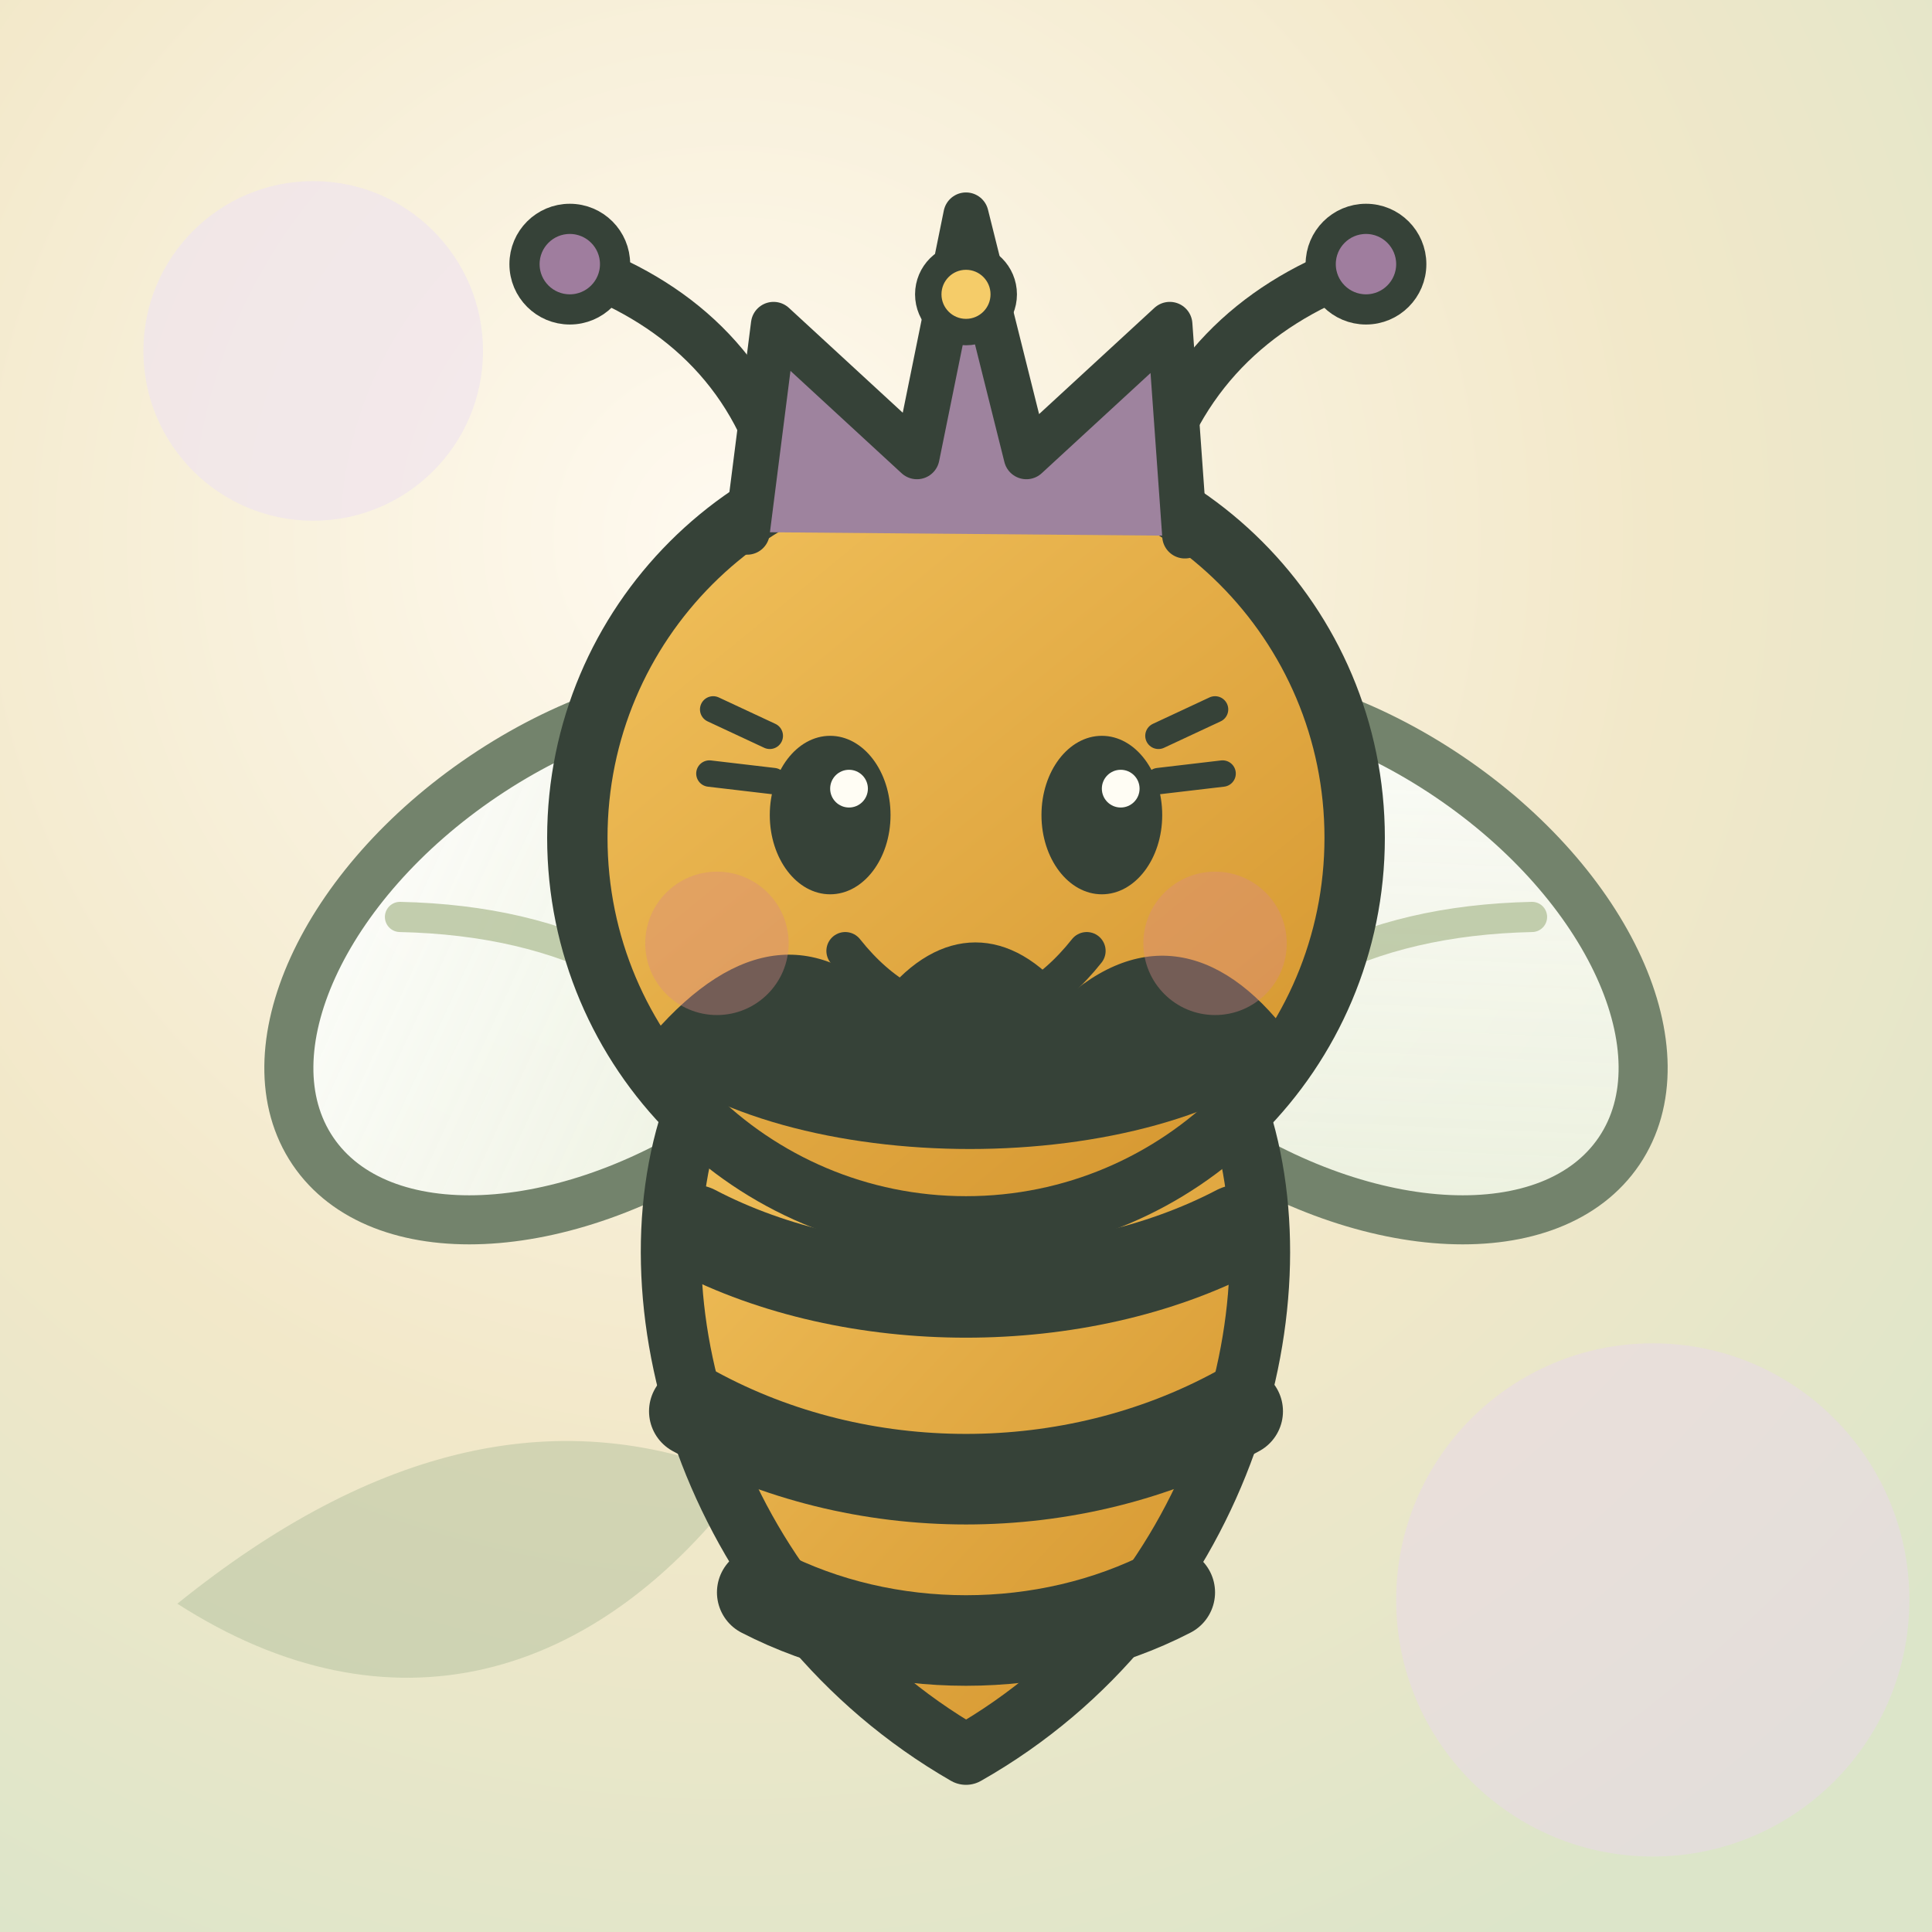
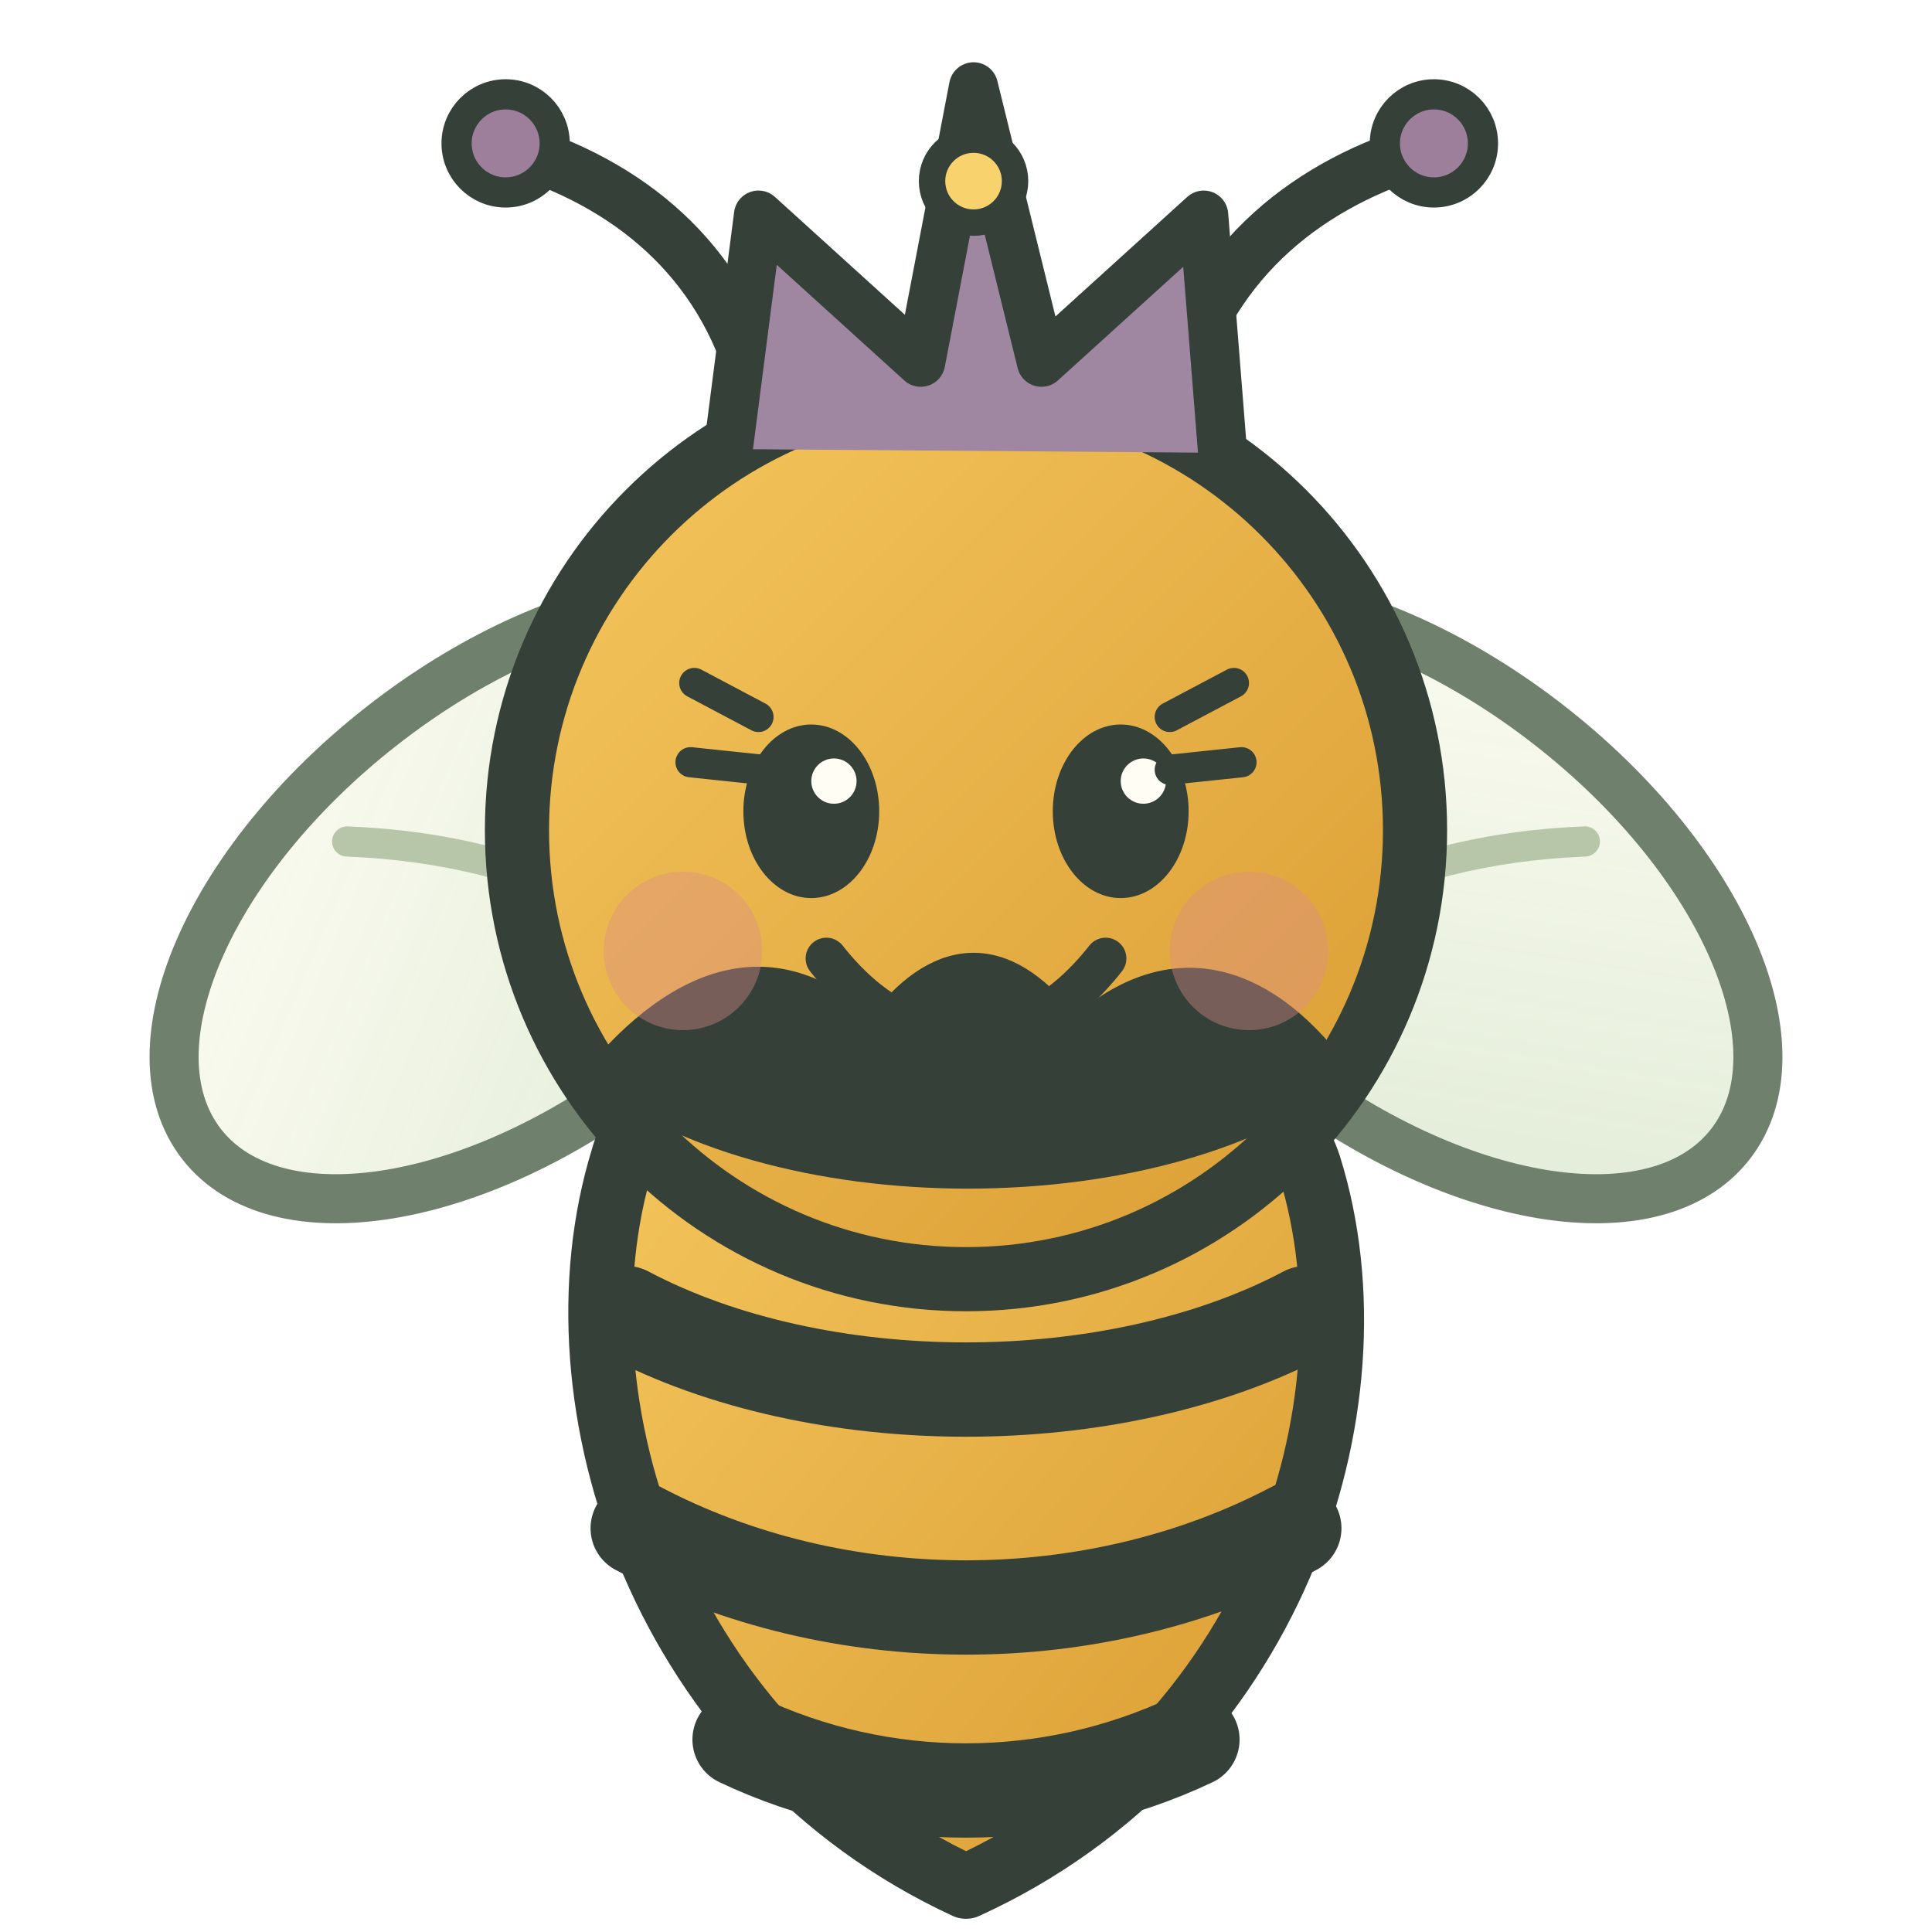
<svg xmlns="http://www.w3.org/2000/svg" viewBox="0 0 512 512">
  <defs>
-     <radialGradient id="meadow" cx="38%" cy="28%" r="82%">
-       <stop offset="0" stop-color="#fffaf0" />
-       <stop offset="0.58" stop-color="#f2e8c9" />
-       <stop offset="1" stop-color="#dce5c9" />
-     </radialGradient>
-     <linearGradient id="honey" x1="0" y1="0" x2="0.82" y2="1">
-       <stop offset="0" stop-color="#f3c45f" />
-       <stop offset="1" stop-color="#d5962f" />
+     <linearGradient id="honey" x1="0" y1="0" x2="1" y2="1">
+       <stop stop-color="#f5c85f" />
+       <stop offset="1" stop-color="#d99b31" />
    </linearGradient>
    <linearGradient id="wing" x1="0" y1="0" x2="1" y2="1">
-       <stop offset="0" stop-color="#ffffff" stop-opacity="0.96" />
-       <stop offset="1" stop-color="#e8f0dd" stop-opacity="0.84" />
+       <stop stop-color="#fffdf4" stop-opacity=".98" />
+       <stop offset="1" stop-color="#dce9d1" stop-opacity=".92" />
    </linearGradient>
  </defs>
-   <rect width="512" height="512" fill="url(#meadow)" />
-   <circle cx="83" cy="93" r="45" fill="#efe4ee" opacity="0.7" />
-   <circle cx="438" cy="424" r="68" fill="#e8d9e7" opacity="0.58" />
-   <path d="M47 425c52-42 102-54 151-33-40 54-95 69-151 33Z" fill="#a7b894" opacity="0.42" />
-   <g stroke="#364238" stroke-linecap="round" stroke-linejoin="round">
-     <g fill="url(#wing)" stroke="#73836c" stroke-width="13">
-       <ellipse cx="160" cy="253" rx="93" ry="57" transform="rotate(-34 160 253)" />
-       <ellipse cx="352" cy="253" rx="93" ry="57" transform="rotate(34 352 253)" />
+   <g stroke="#354039" stroke-linecap="round" stroke-linejoin="round">
+     <g fill="url(#wing)" stroke="#6f806d" stroke-width="13">
+       <ellipse cx="137" cy="238" rx="106" ry="58" transform="rotate(-38 137 238)" />
+       <ellipse cx="375" cy="238" rx="106" ry="58" transform="rotate(38 375 238)" />
    </g>
-     <path d="M106 243c45 1 76 18 98 50M406 243c-45 1-76 18-98 50" fill="none" stroke="#b6c39e" stroke-width="8" opacity="0.82" />
-     <path d="M184 294c13-42 128-42 144 0 18 53-5 133-72 171-66-38-91-118-72-171Z" fill="url(#honey)" stroke-width="16" />
-     <path d="M184 326c42 22 102 22 144 0M184 374c44 24 100 24 144 0M202 422c33 17 75 17 108 0" fill="none" stroke-width="24" />
-     <circle cx="256" cy="222" r="103" fill="url(#honey)" stroke-width="16" />
-     <path d="M169 279c22-28 44-34 65-15 15-19 34-19 49 0 22-19 44-12 62 15-39 34-137 34-176 0Z" fill="#364238" stroke="none" />
-     <path d="M208 130c-7-30-27-49-54-59M304 130c8-30 28-49 55-59" fill="none" stroke-width="13" />
-     <circle cx="151" cy="70" r="12" fill="#9f7d9e" stroke-width="8" />
-     <circle cx="362" cy="70" r="12" fill="#9f7d9e" stroke-width="8" />
-     <path d="m198 141 7-55 38 35 13-64 16 64 38-35 4 56" fill="#9e839e" stroke-width="12" />
-     <circle cx="256" cy="78" r="10" fill="#f5cc69" stroke-width="7" />
-     <ellipse cx="220" cy="216" rx="16" ry="21" fill="#364238" stroke="none" />
-     <ellipse cx="292" cy="216" rx="16" ry="21" fill="#364238" stroke="none" />
-     <circle cx="225" cy="209" r="5" fill="#fffdf4" stroke="none" />
-     <circle cx="297" cy="209" r="5" fill="#fffdf4" stroke="none" />
-     <path d="m204 195-15-7m16 19-17-2m119-10 15-7m-15 19 17-2" fill="none" stroke-width="7" />
-     <circle cx="190" cy="250" r="19" fill="#d98887" stroke="none" opacity="0.38" />
-     <circle cx="322" cy="250" r="19" fill="#d98887" stroke="none" opacity="0.38" />
-     <path d="M224 252c19 24 45 24 64 0" fill="none" stroke-width="10" />
+     <path d="M92 223c51 2 91 23 116 59M420 223c-51 2-91 23-116 59" fill="none" stroke="#b7c6a8" stroke-width="8" />
+     <path d="M165 307c13-49 166-49 182 2 20 64-10 154-91 191-80-37-111-128-91-193Z" fill="url(#honey)" stroke-width="17" />
+     <path d="M166 348c51 27 129 27 180 0M169 405c53 28 121 28 174 0M196 461c38 18 82 18 120 0" fill="none" stroke-width="25" />
+     <circle cx="256" cy="220" r="119" fill="url(#honey)" stroke-width="17" />
+     <path d="M154 285c25-31 52-38 77-16 17-22 37-22 54 0 26-22 53-14 74 16-48 40-157 40-205 0Z" fill="#354039" stroke="none" />
+     <path d="M201 105c-8-34-32-55-63-65M311 105c9-34 33-55 65-65" fill="none" stroke-width="14" />
+     <circle cx="134" cy="38" r="13" fill="#9d7f9b" stroke-width="8" />
+     <circle cx="380" cy="38" r="13" fill="#9d7f9b" stroke-width="8" />
+     <path d="m193 119 8-62 43 39 14-73 18 73 43-39 5 63" fill="#a087a1" stroke-width="13" />
+     <circle cx="258" cy="48" r="11" fill="#f8d36d" stroke-width="7" />
+     <ellipse cx="215" cy="215" rx="18" ry="23" fill="#354039" stroke="none" />
+     <ellipse cx="297" cy="215" rx="18" ry="23" fill="#354039" stroke="none" />
+     <circle cx="221" cy="207" r="6" fill="#fffdf4" stroke="none" />
+     <circle cx="303" cy="207" r="6" fill="#fffdf4" stroke="none" />
+     <path d="m201 190-17-9m18 23-19-2m127-12 17-9m-17 23 19-2" fill="none" stroke-width="8" />
+     <circle cx="181" cy="252" r="21" fill="#db8b89" stroke="none" opacity=".4" />
+     <circle cx="331" cy="252" r="21" fill="#db8b89" stroke="none" opacity=".4" />
+     <path d="M219 254c22 28 52 28 74 0" fill="none" stroke-width="11" />
  </g>
</svg>
